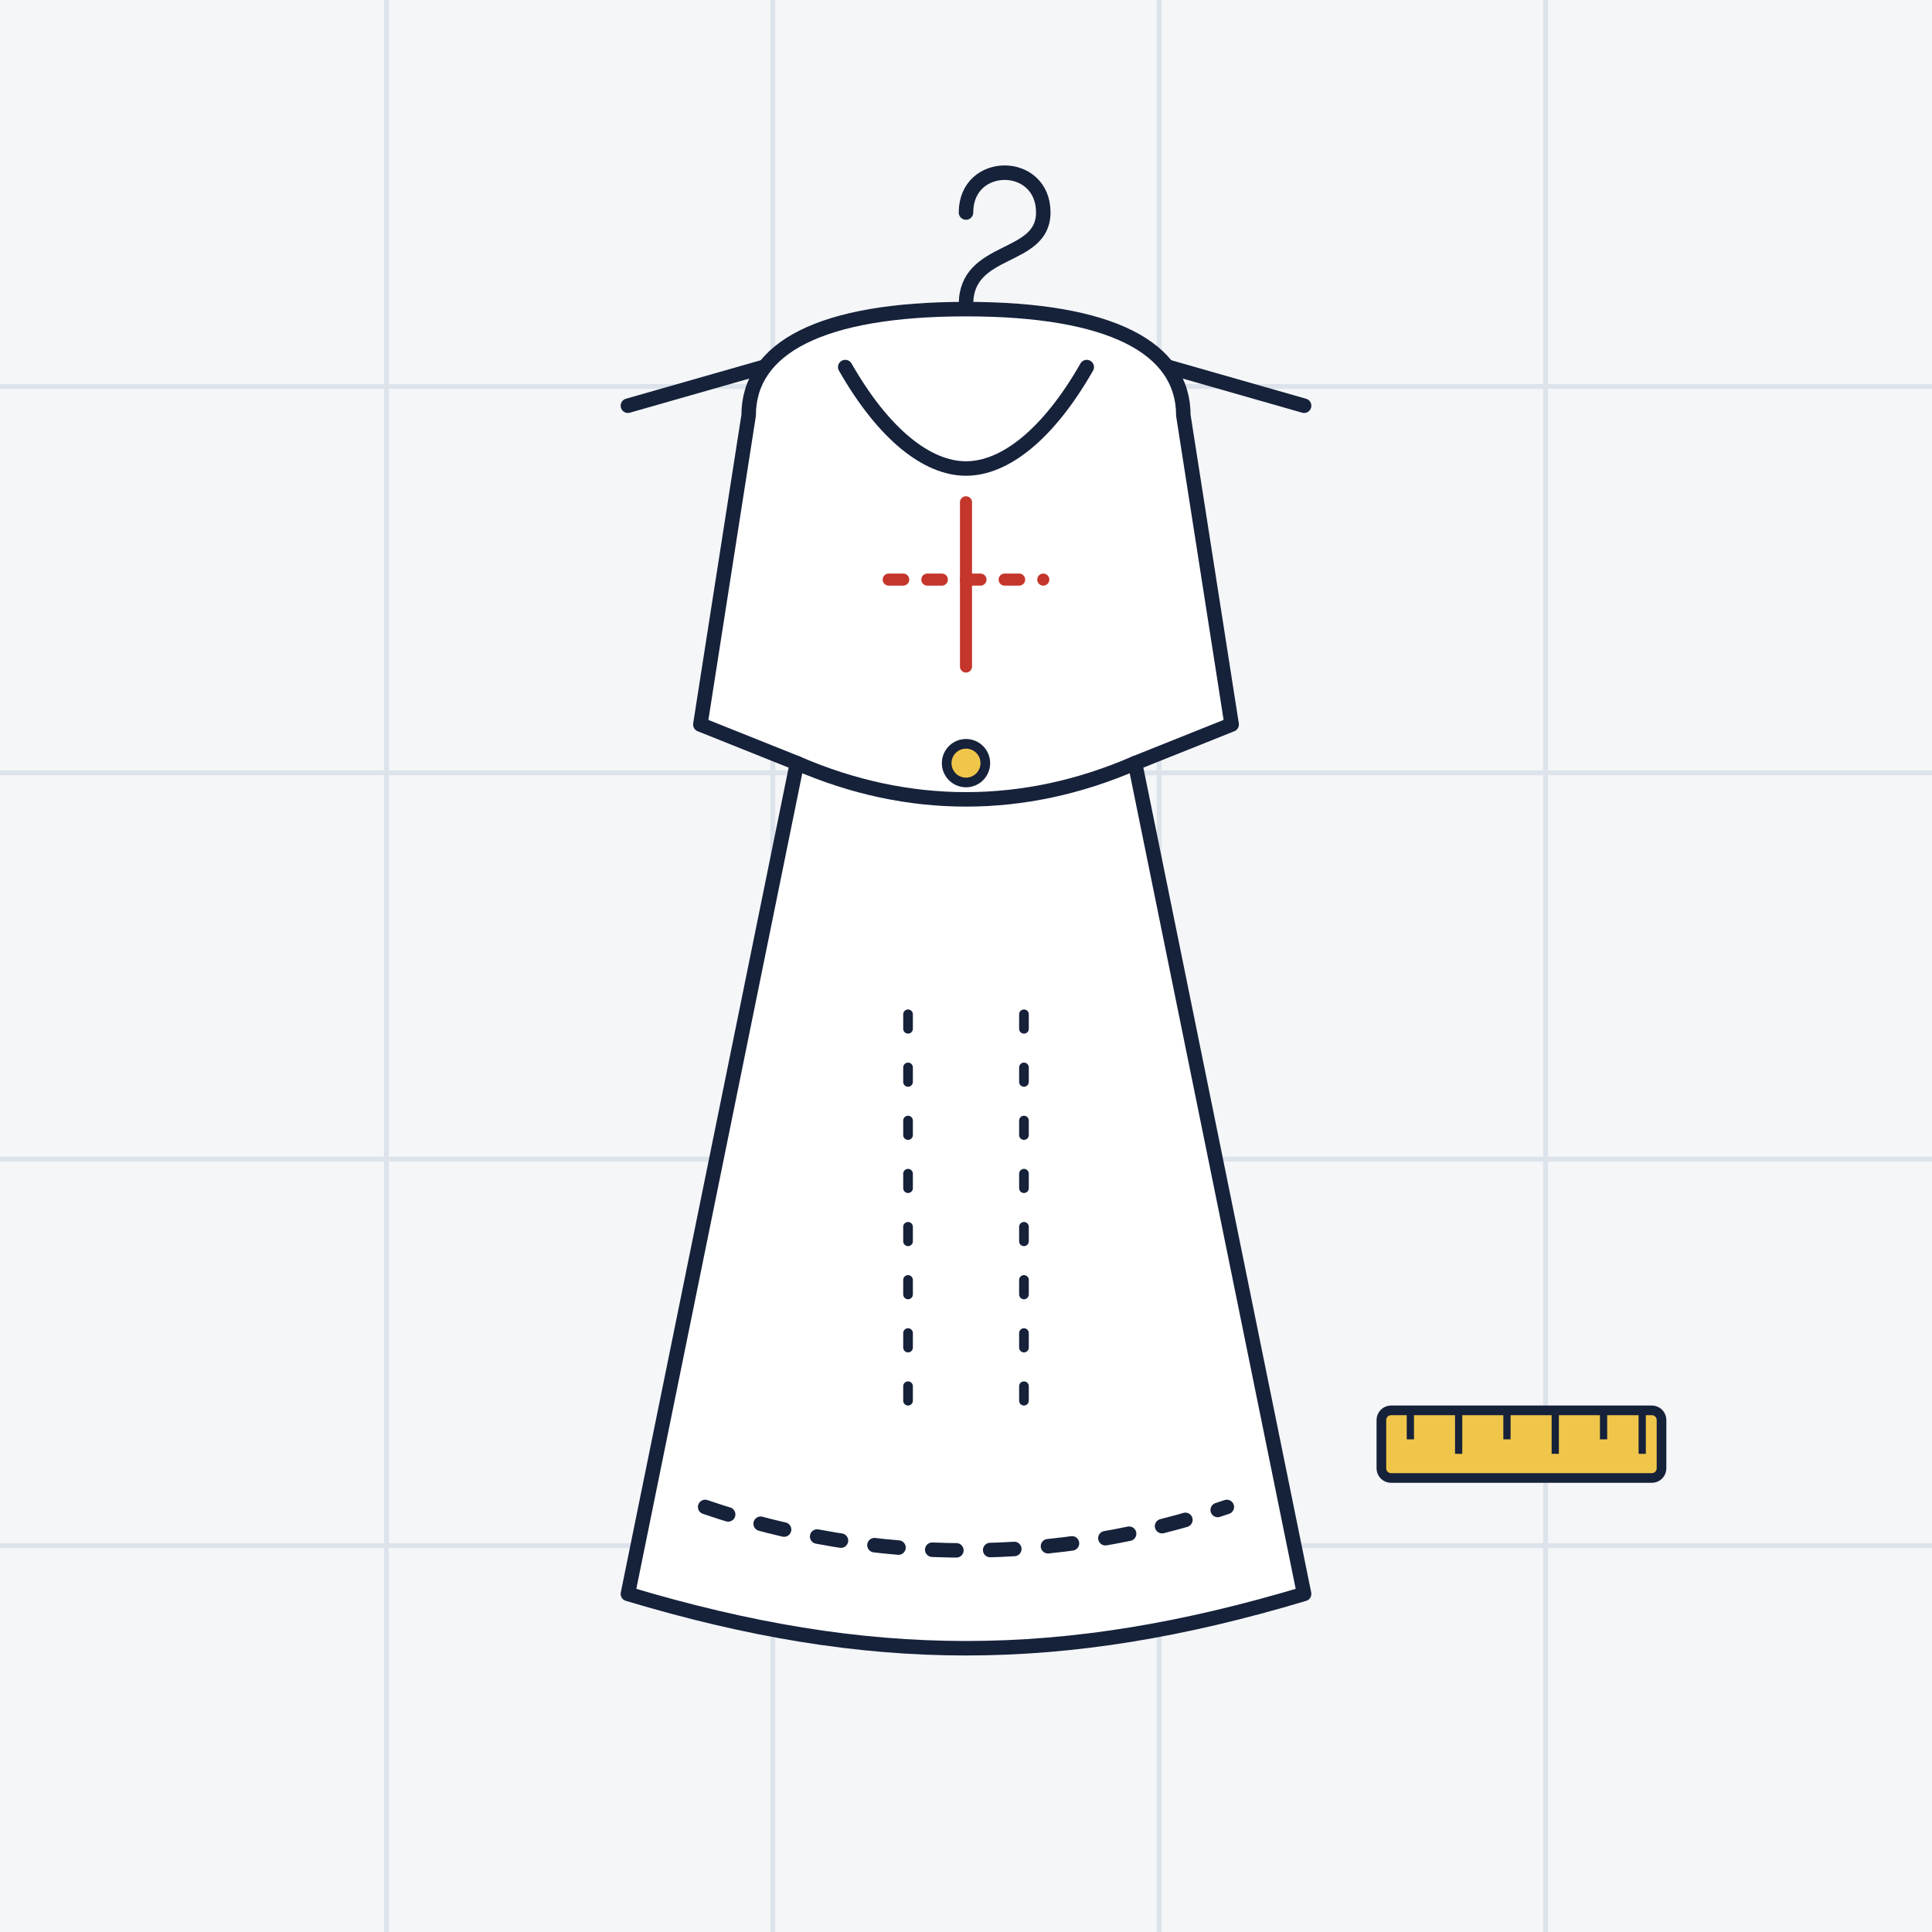
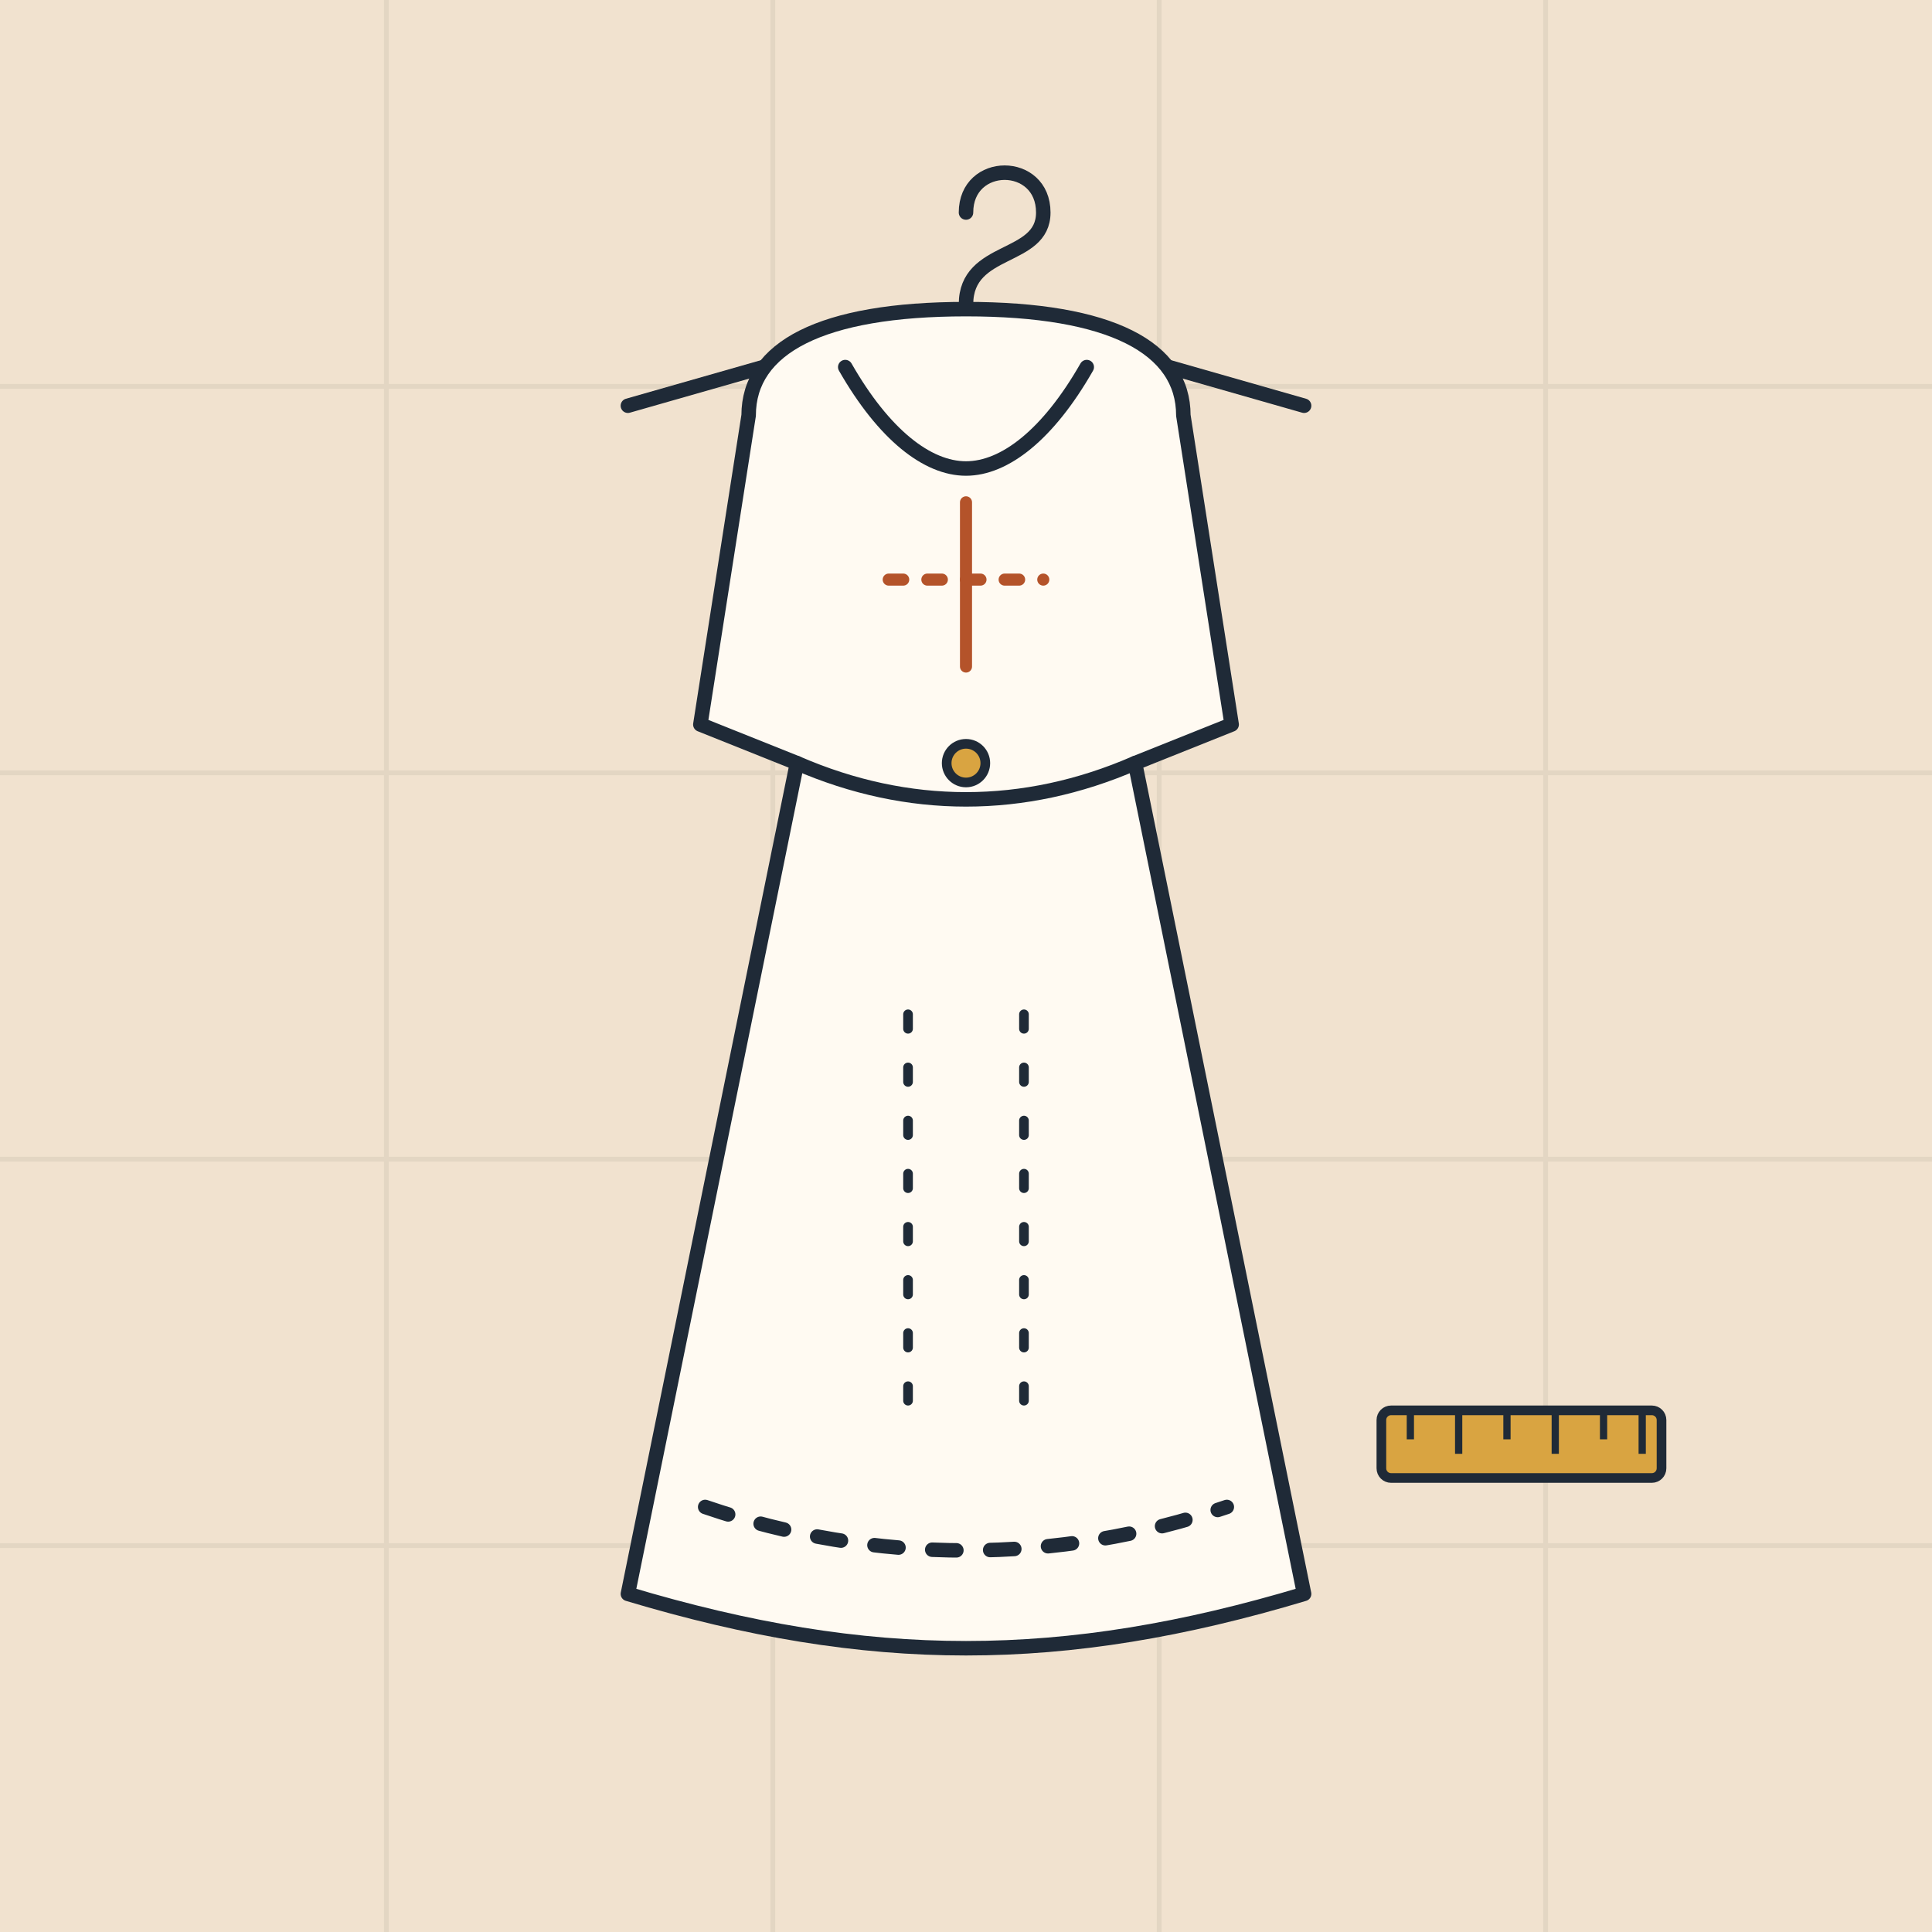
<svg xmlns="http://www.w3.org/2000/svg" viewBox="0 0 400 400" role="img" aria-labelledby="titulo">
-   <rect width="400" height="400" fill="#f4f6f8" />
-   <g stroke="#dde3eb" stroke-width="1">
+   <rect width="400" height="400" fill="#f1e2cf" />
+   <g stroke="#e3d6c3" stroke-width="1">
    <path d="M0 80h400M0 160h400M0 240h400M0 320h400M80 0v400M160 0v400M240 0v400M320 0v400" />
  </g>
-   <g fill="none" stroke="#16213a" stroke-width="3" stroke-linejoin="round" stroke-linecap="round">
+   <g fill="none" stroke="#1f2a37" stroke-width="3" stroke-linejoin="round" stroke-linecap="round">
    <path d="M200 44c0-11 16-11 16 0 0 10-16 7-16 19" />
    <path d="M130 84 200 64l70 20" />
-     <path d="M200 64c-30 0-45 8-45 22l-10 64 20 8-35 172c50 15 90 15 140 0l-35-172 20-8-10-64c0-14-15-22-45-22Z" fill="#ffffff" />
+     <path d="M200 64c-30 0-45 8-45 22l-10 64 20 8-35 172c50 15 90 15 140 0l-35-172 20-8-10-64c0-14-15-22-45-22Z" fill="#fffaf2" />
    <path d="M175 76c8 14 17 21 25 21s17-7 25-21" />
    <path d="M165 158c23 10 47 10 70 0" />
    <path d="M146 312c35 12 73 12 108 0" stroke-dasharray="5 7" />
    <path d="M188 210v80M212 210v80" stroke-dasharray="3 8" stroke-width="2" />
  </g>
-   <g fill="none" stroke="#c4352b" stroke-width="2.5" stroke-linecap="round">
+   <g fill="none" stroke="#b4532a" stroke-width="2.5" stroke-linecap="round">
    <path d="M200 104v34" />
    <path d="M184 120h32" stroke-dasharray="3 5" />
  </g>
-   <circle cx="200" cy="158" r="4" fill="#f0c64a" stroke="#16213a" stroke-width="2" />
-   <g stroke="#16213a" stroke-width="2" fill="#f0c64a">
+   <circle cx="200" cy="158" r="4" fill="#d9a441" stroke="#1f2a37" stroke-width="2" />
+   <g stroke="#1f2a37" stroke-width="2" fill="#d9a441">
    <rect x="286" y="292" width="58" height="14" rx="2" />
  </g>
-   <g stroke="#16213a" stroke-width="1.5">
+   <g stroke="#1f2a37" stroke-width="1.5">
    <path d="M292 292v6M302 292v9M312 292v6M322 292v9M332 292v6M340 292v9" />
  </g>
</svg>
